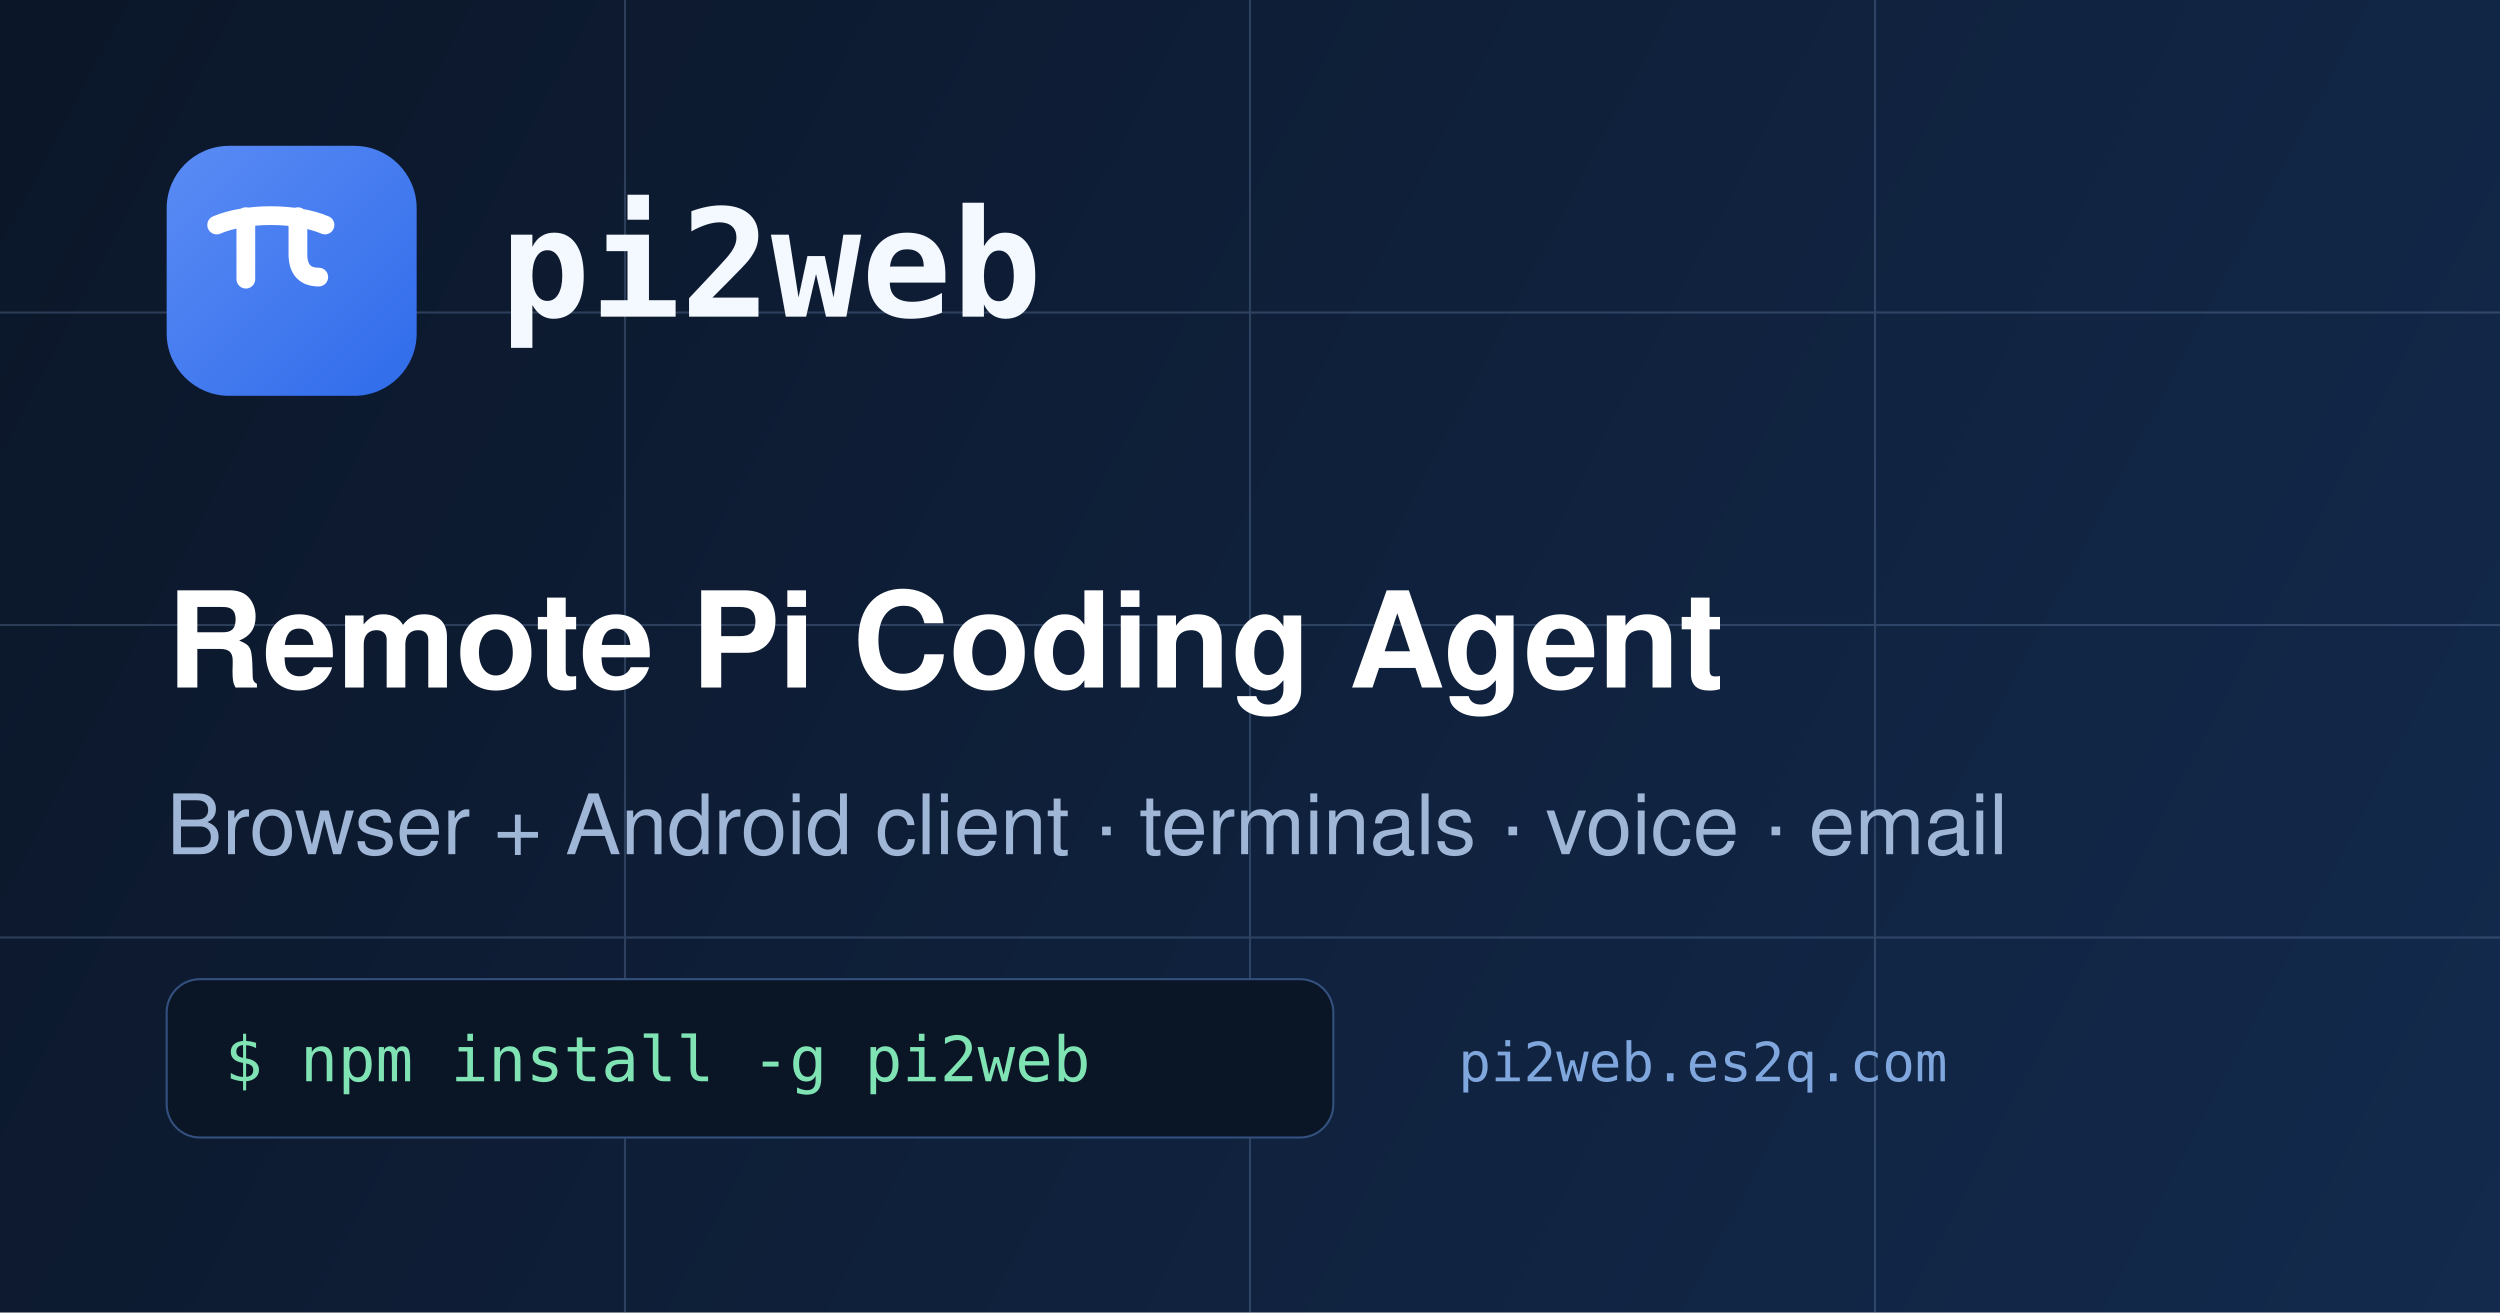
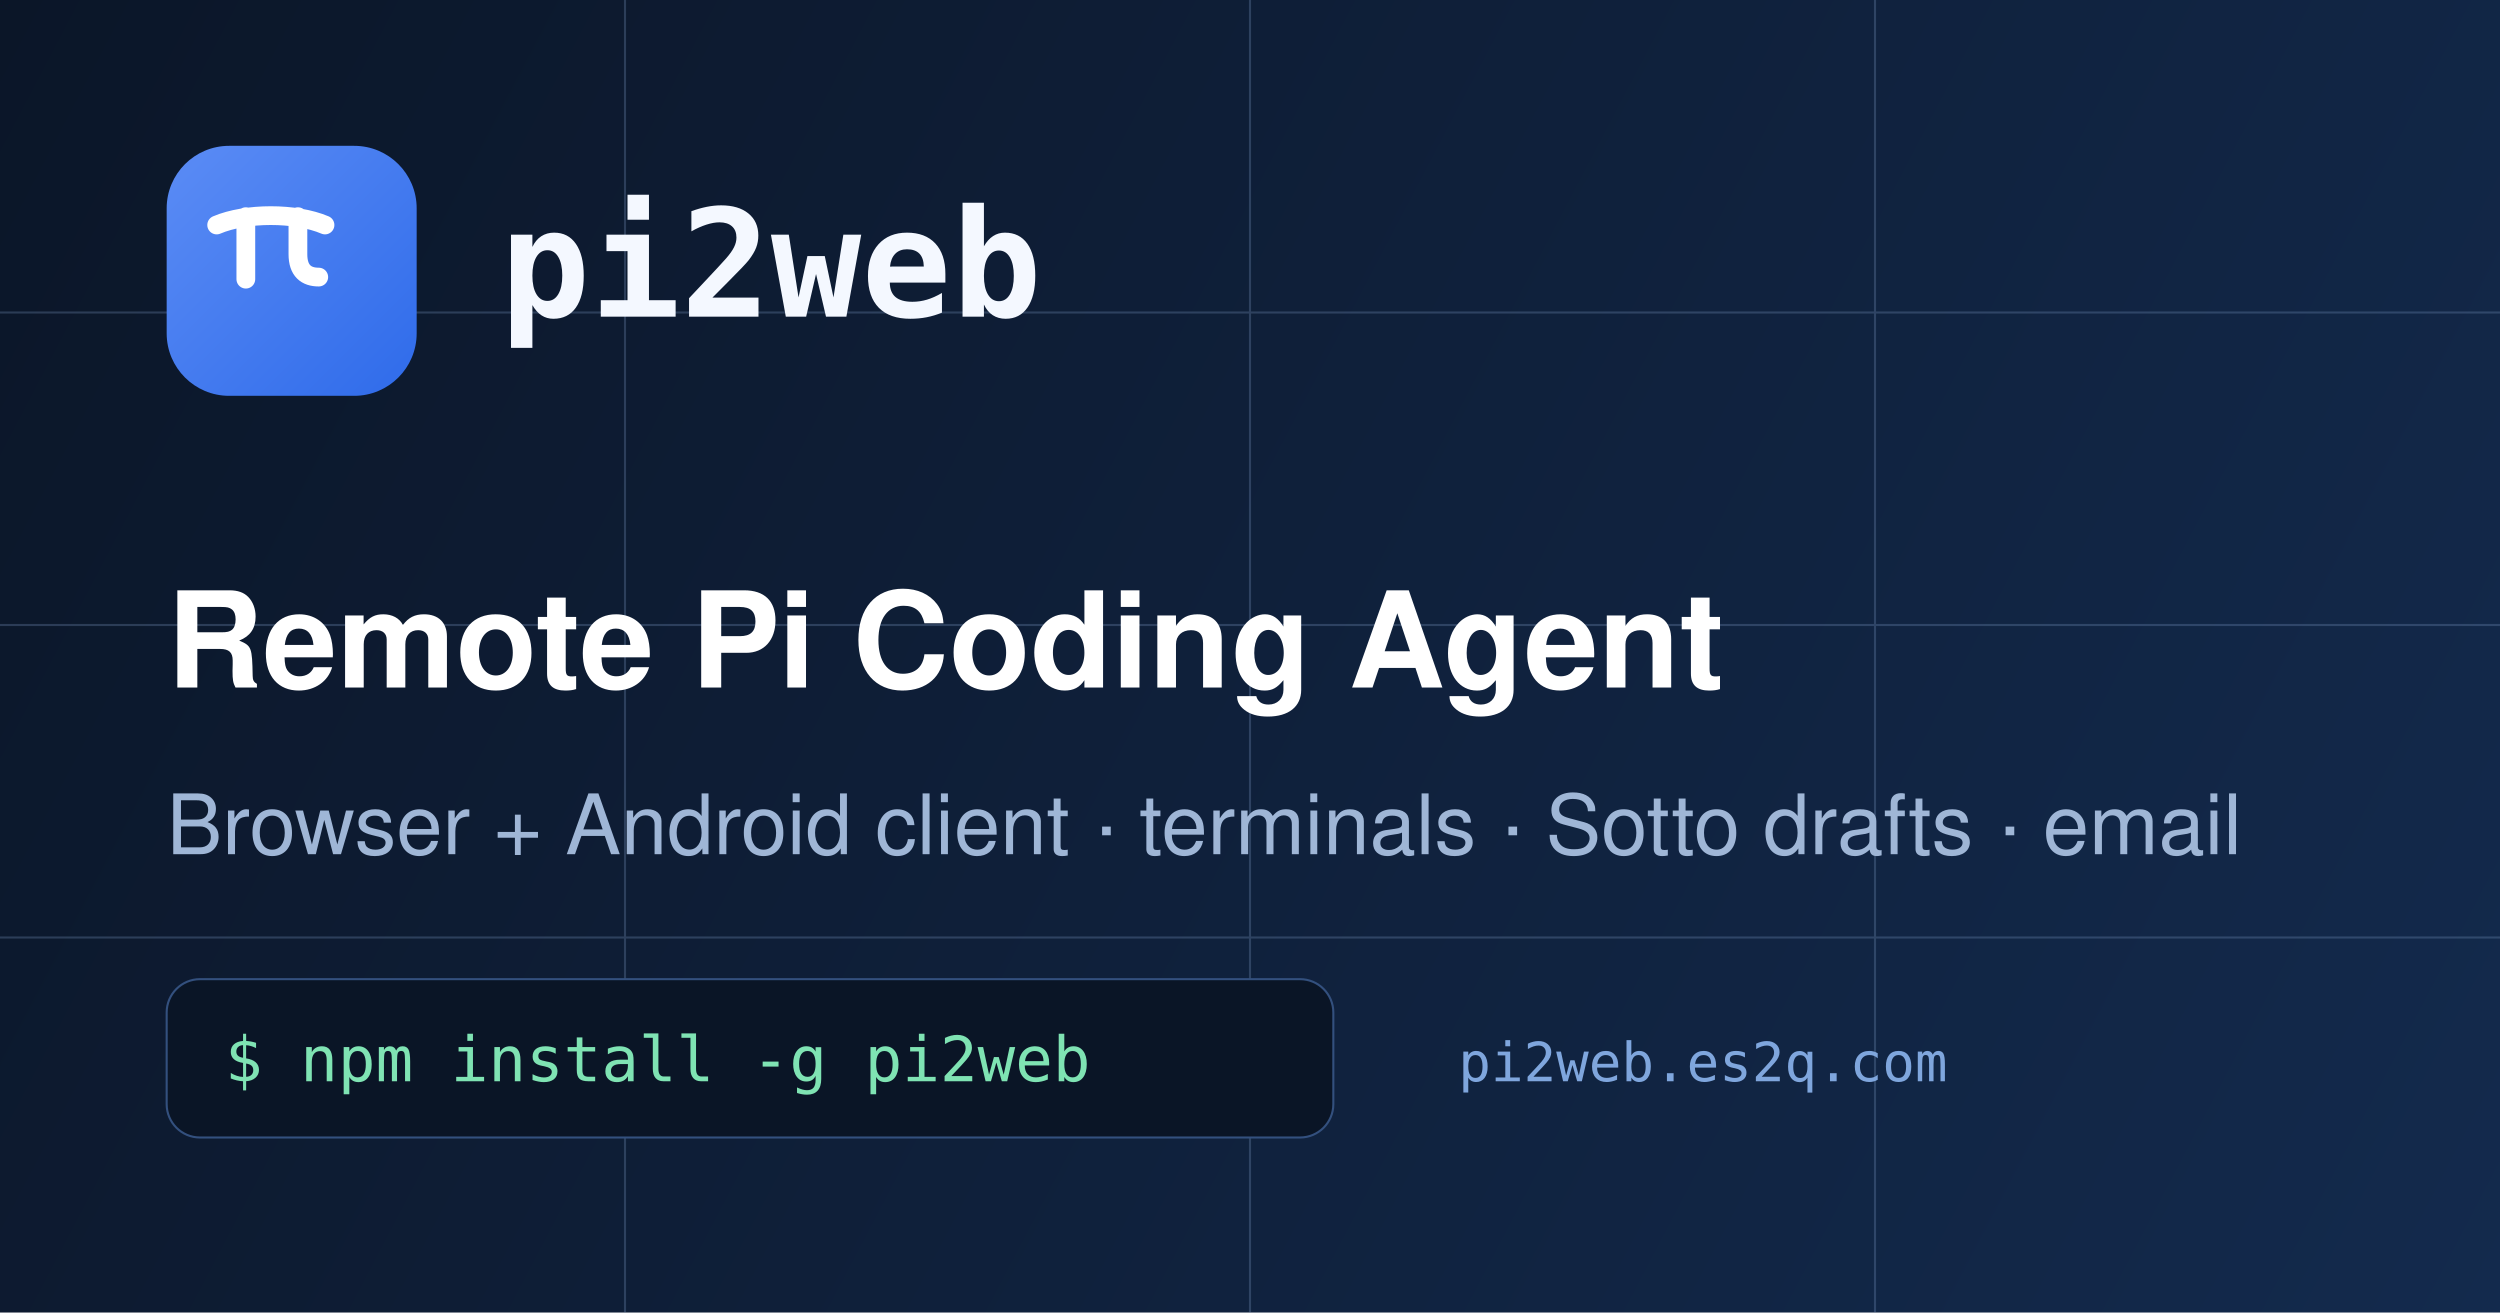
<svg xmlns="http://www.w3.org/2000/svg" viewBox="0 0 1200 630" role="img" aria-label="pi2web — remote Pi Coding Agent">
  <defs>
    <linearGradient id="sky" x1="0" y1="0" x2="1200" y2="630" gradientUnits="userSpaceOnUse">
      <stop stop-color="#0b1628" />
      <stop offset="1" stop-color="#132a4d" />
    </linearGradient>
    <linearGradient id="badge" x1="80" y1="70" x2="200" y2="190" gradientUnits="userSpaceOnUse">
      <stop stop-color="#5b8cf5" />
      <stop offset="1" stop-color="#2f6bea" />
    </linearGradient>
  </defs>
  <rect width="1200" height="630" fill="url(#sky)" />
  <g opacity=".28" stroke="#7e9cc7" stroke-width="1">
    <path d="M0 150h1200M0 300h1200M0 450h1200M300 0v630M600 0v630M900 0v630" />
  </g>
  <rect x="80" y="70" width="120" height="120" rx="30" fill="url(#badge)" />
  <path d="M104 108c14-6 38-6 52 0M118 104v30M143 104v18c0 8 4 11 10 11" fill="none" stroke="#ffffff" stroke-width="9" stroke-linecap="round" stroke-linejoin="round" />
  <text x="240" y="152" fill="#f4f8ff" font-family="monospace" font-size="72" font-weight="800">pi2web</text>
  <text x="80" y="330" fill="#ffffff" font-family="Helvetica, Arial, sans-serif" font-size="64" font-weight="700">Remote Pi Coding Agent</text>
-   <text x="80" y="410" fill="#9fb6d6" font-family="Helvetica, Arial, sans-serif" font-size="40">Browser + Android client · terminals · voice · email</text>
+   <text x="80" y="410" fill="#9fb6d6" font-family="Helvetica, Arial, sans-serif" font-size="40">Browser + Android client · terminals · Sotto drafts · email</text>
  <rect x="80" y="470" width="560" height="76" rx="16" fill="#0a1526" stroke="#33507e" />
  <text x="108" y="519" fill="#7fe3b3" font-family="monospace" font-size="30">$ npm install -g pi2web</text>
  <text x="700" y="519" fill="#7fa6dd" font-family="monospace" font-size="26">pi2web.es2q.com</text>
</svg>
